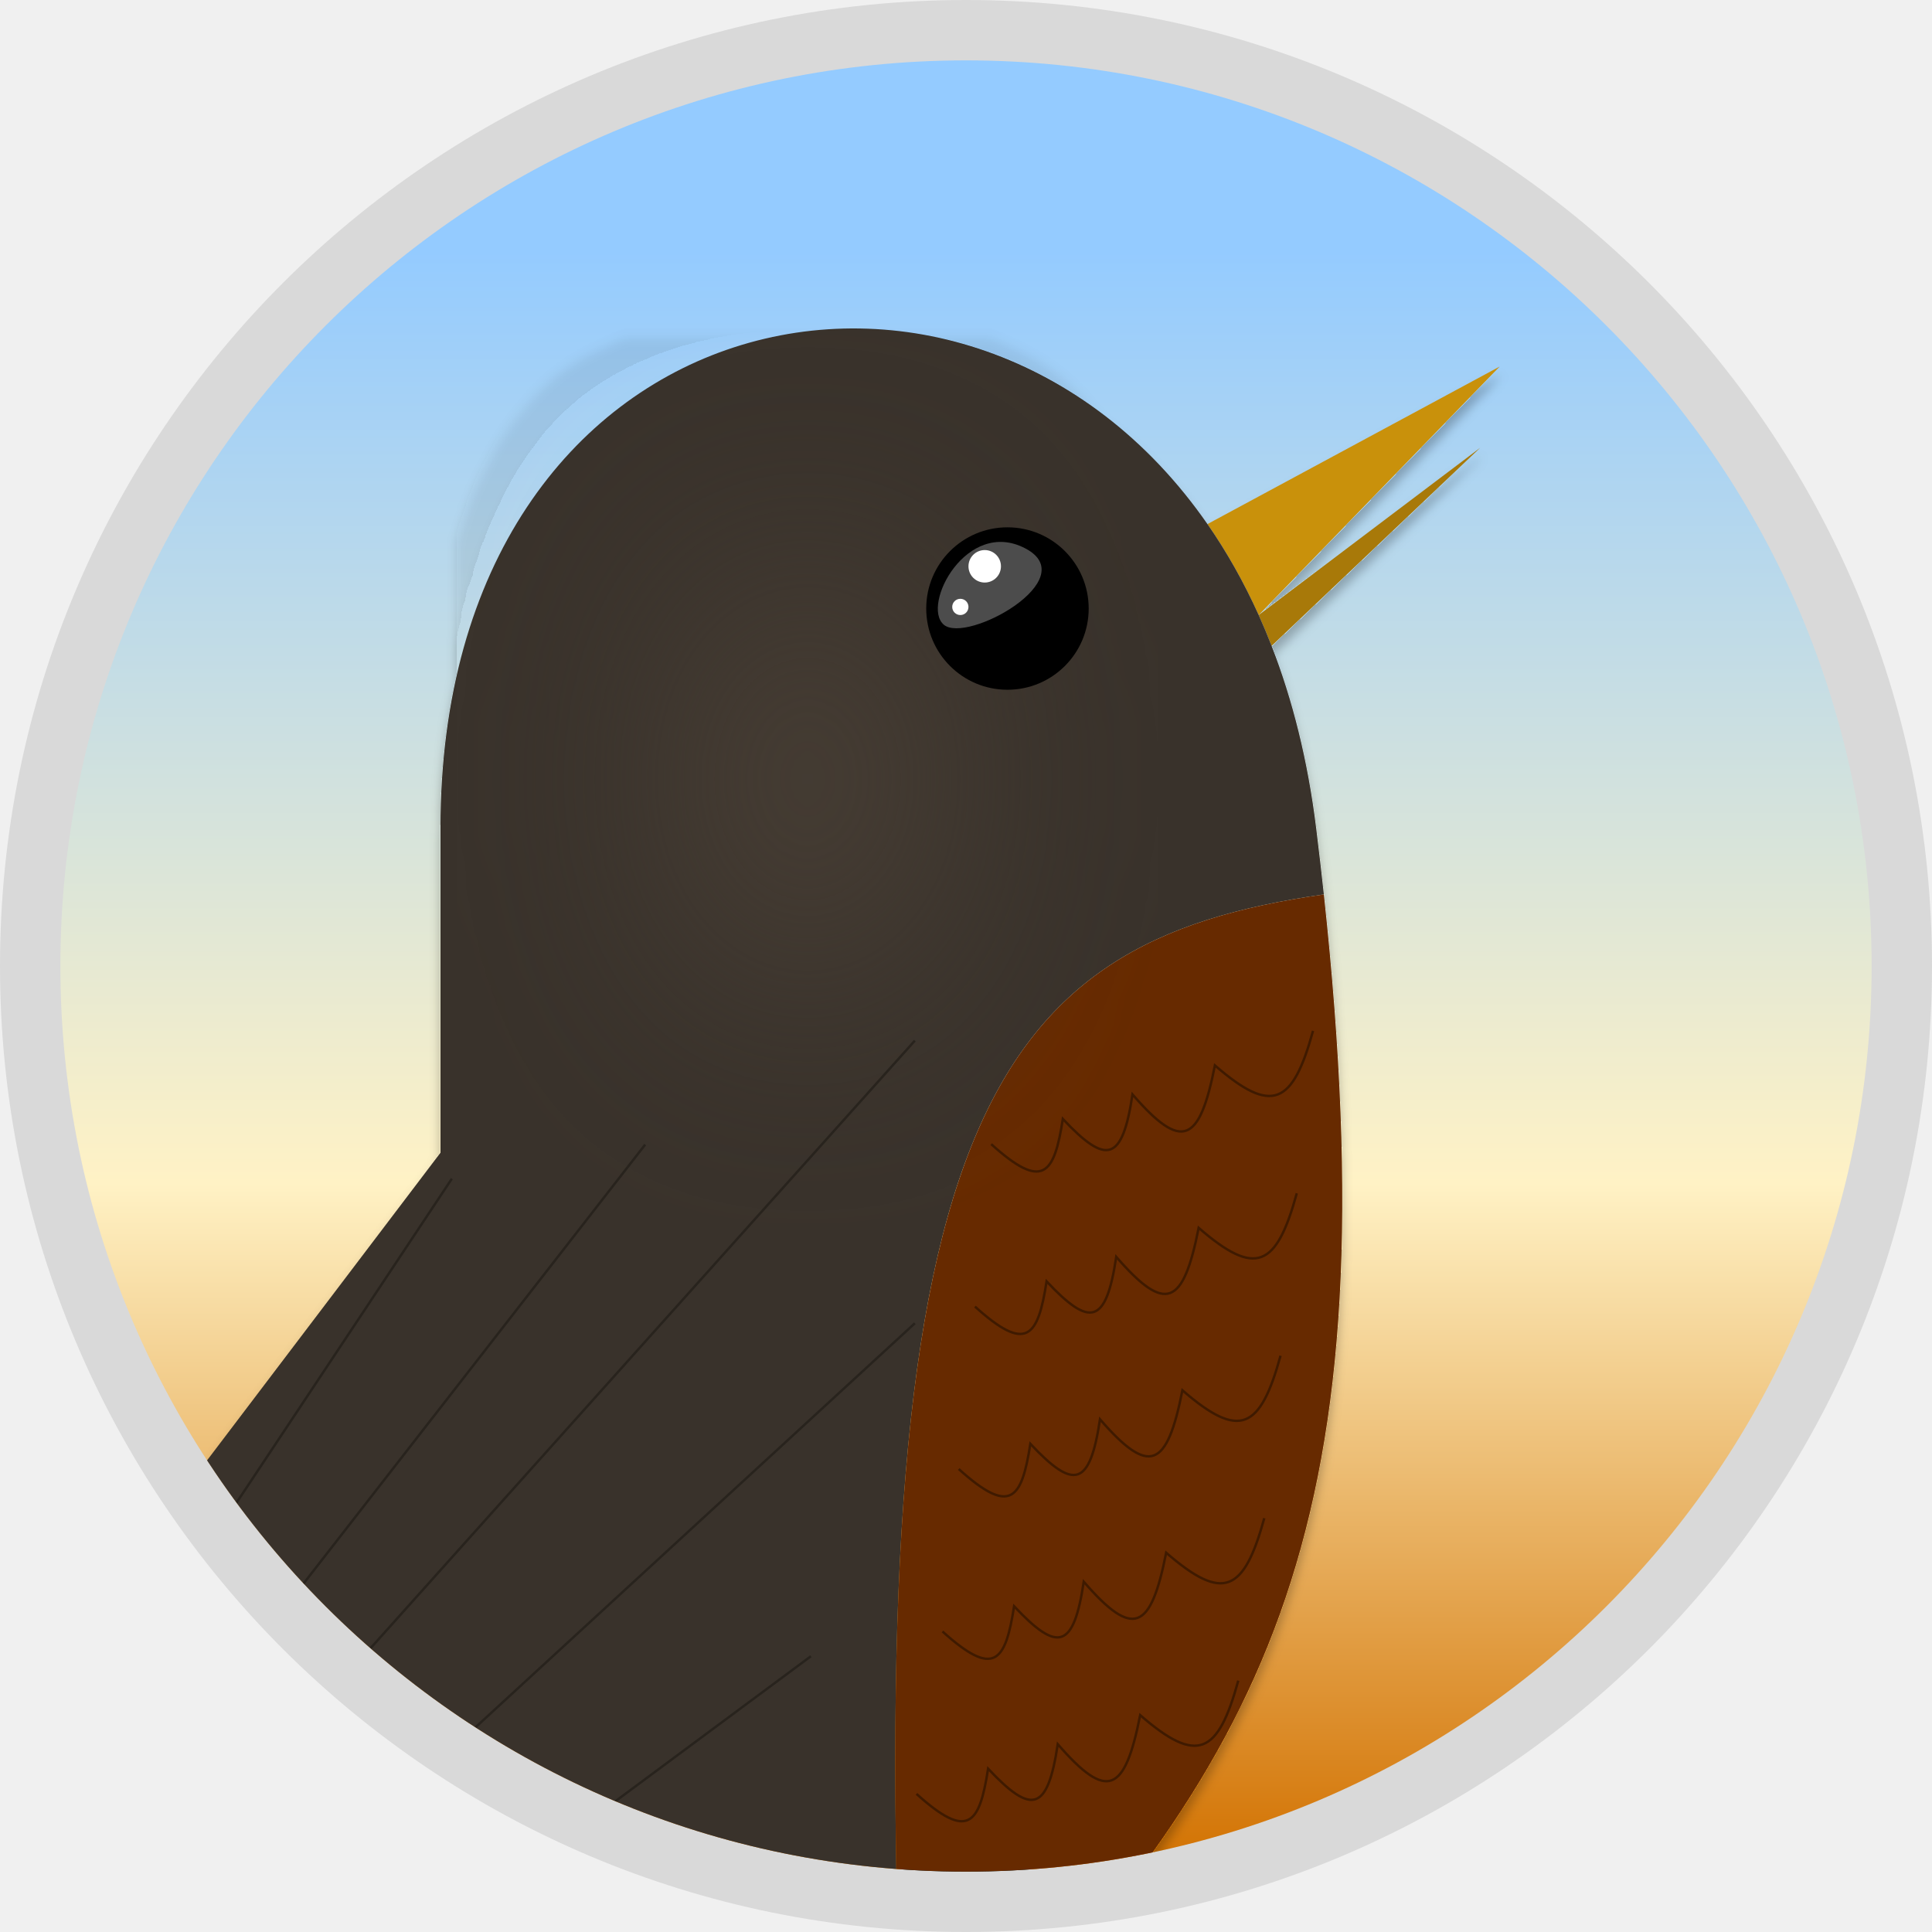
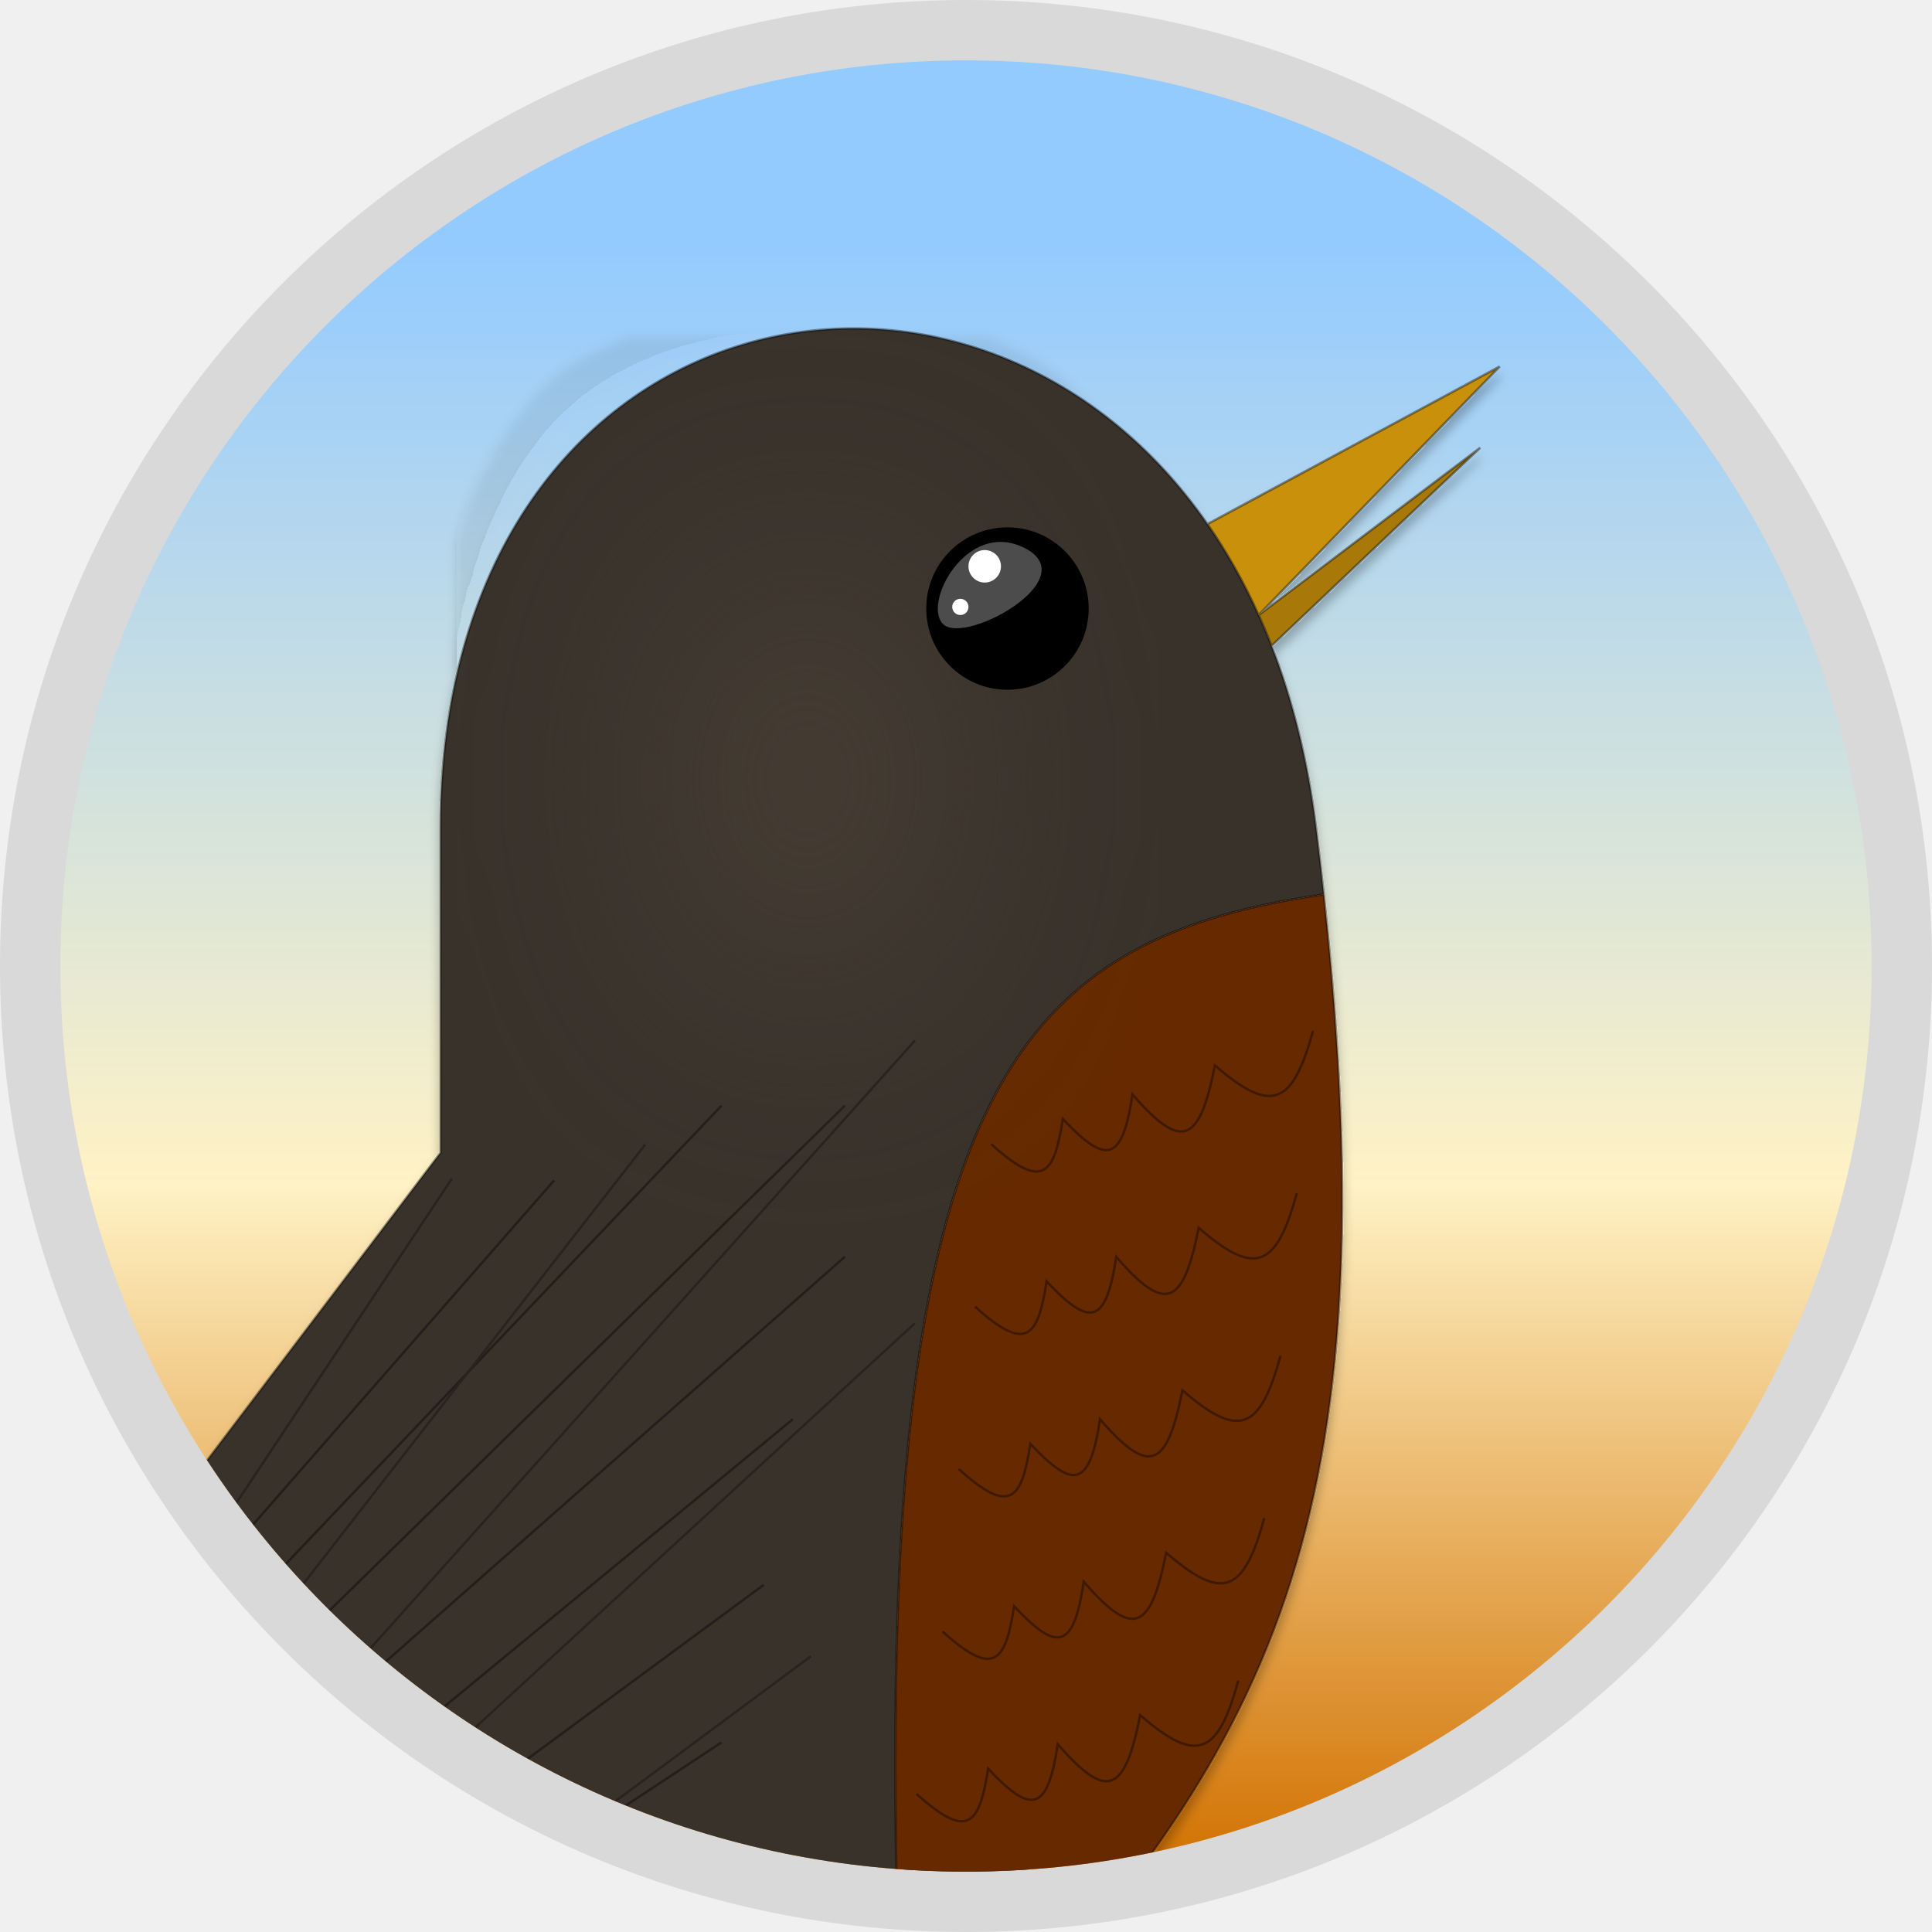
<svg xmlns="http://www.w3.org/2000/svg" width="800" height="800" viewBox="0 0 800 800" fill="none">
  <circle cx="400" cy="400" r="400" fill="#D9D9D9" />
  <circle cx="400" cy="400" r="375" fill="url(#paint0_linear_603_8106)" />
  <mask id="mask0_603_8106" style="mask-type:alpha" maskUnits="userSpaceOnUse" x="25" y="25" width="750" height="750">
    <circle cx="400" cy="400" r="375" fill="#599AD7" />
  </mask>
  <g mask="url(#mask0_603_8106)">
    <g filter="url(#filter0_d_603_8106)">
      <path d="M621 151.764L499.977 217.007C507.858 228.352 514.986 240.905 521.191 254.674L621 151.764Z" fill="#C9910B" />
      <path d="M612.927 185.395L521.191 254.674C523.061 258.823 524.847 263.083 526.545 267.453L612.927 185.395Z" fill="#A87909" />
      <path fill-rule="evenodd" clip-rule="evenodd" d="M182.39 342.786V477.309L-191.175 969.662L-204.443 987.15L-244.76 1040.29L-254.874 1053.62L-285.076 1093.42L-295.538 1107.21L-306 1121L374.114 865.915C356.18 464.237 408.598 390.258 548.179 370.363C547.207 361.372 546.142 352.182 544.983 342.786C541.531 314.785 535.182 289.686 526.545 267.453C524.847 263.083 523.061 258.823 521.191 254.674C514.986 240.905 507.858 228.352 499.977 217.007C400.803 74.235 182.39 122.647 182.39 342.786Z" fill="#39322B" />
      <path d="M402.368 855.318C526.273 724.988 576.337 630.886 548.179 370.363C408.598 390.258 356.18 464.237 374.114 865.915L402.368 855.318Z" fill="#672A00" />
+       <path d="M-306 1121L374.114 865.915M-306 1121L-295.538 1107.21M-306 1121L298.77 721.468M-306 1121L280.607 808.235M499.977 217.007C400.803 74.235 182.39 122.647 182.39 342.786V477.309L-191.175 969.662M499.977 217.007L621 151.764L521.191 254.674M499.977 217.007C507.858 228.352 514.986 240.905 521.191 254.674M521.191 254.674L612.927 185.395L526.545 267.453M521.191 254.674C523.061 258.823 524.847 263.083 526.545 267.453M526.545 267.453C535.182 289.686 541.531 314.785 544.983 342.786C546.142 352.182 547.207 361.372 548.179 370.363M548.179 370.363C576.337 630.886 526.273 724.988 402.368 855.318L374.114 865.915M548.179 370.363C408.598 390.258 356.18 464.237 374.114 865.915M229.48 488.743L-191.175 969.662M-191.175 969.662L-204.443 987.15M298.77 457.803L-204.443 987.15M-204.443 987.15L-244.76 1040.29M349.896 457.803L-244.76 1040.29M-244.76 1040.29L-254.874 1053.62M349.896 520.356L-254.874 1053.62M-254.874 1053.62L-285.076 1093.42M328.369 587.618L-285.076 1093.42M-285.076 1093.42L-295.538 1107.21M316.261 656.224L-295.538 1107.21" stroke="black" stroke-opacity="0.4" />
      <path d="M410.44 473.765C431.813 493.072 436.502 486.467 440.098 463.326C458.171 482.578 464.722 481.16 468.942 453.174C489.444 476.844 496.684 473.369 503.068 441.162C526.713 461.707 535.272 457.464 543.695 426.863" stroke="#3F1A00" />
      <path d="M403.713 541.026C425.086 560.333 429.775 553.728 433.371 530.588C451.444 549.839 457.995 548.421 462.215 520.435C482.717 544.105 489.957 540.63 496.341 508.424C519.986 528.968 528.545 524.726 536.968 494.124" stroke="#3F1A00" />
      <path d="M396.986 608.288C418.359 627.595 423.048 620.989 426.644 597.849C444.717 617.101 451.268 615.682 455.488 587.696C475.99 611.367 483.23 607.891 489.614 575.685C513.259 596.23 521.818 591.987 530.241 561.385" stroke="#3F1A00" />
      <path d="M390.259 675.549C411.632 694.856 416.321 688.251 419.916 665.11C437.99 684.362 444.541 682.944 448.761 654.958C469.263 678.628 476.503 675.153 482.887 642.946C506.532 663.491 515.091 659.248 523.514 628.647" stroke="#3F1A00" />
      <path d="M379.496 742.811C400.869 762.118 405.557 755.512 409.153 732.372C427.226 751.624 433.777 750.205 437.998 722.219C458.499 745.89 465.739 742.414 472.124 710.208C495.768 730.753 504.328 726.51 512.75 695.908" stroke="#3F1A00" />
      <g filter="url(#filter1_f_603_8106)">
        <ellipse cx="334.424" cy="322.608" rx="45.072" ry="90.803" fill="#4C4238" />
      </g>
      <path d="M187.1 488.071L-216.529 1095.44M-216.529 1095.44L267.153 473.946M-216.529 1095.44L378.823 430.898M-216.529 1095.44L378.823 547.933M-216.529 1095.44L335.769 685.819M-216.529 1095.44L307.515 800.163" stroke="#28231D" />
      <ellipse cx="417.167" cy="251.983" rx="33.636" ry="33.631" fill="black" />
      <ellipse cx="407.75" cy="234.495" rx="6.727" ry="6.726" fill="white" />
      <ellipse cx="397.659" cy="251.311" rx="3.364" ry="3.363" fill="white" />
      <path d="M424.601 227.097C400.35 214.317 381.341 250.613 390.804 258.676C400.267 266.739 448.853 239.876 424.601 227.097Z" fill="white" fill-opacity="0.3" />
    </g>
  </g>
  <defs>
-     <filter id="filter0_d_603_8106" x="-310" y="136" width="935" height="993" filterUnits="userSpaceOnUse" color-interpolation-filters="sRGB">
+     <filter id="filter0_d_603_8106" x="-311.444" y="135.5" width="936.803" height="994.576" filterUnits="userSpaceOnUse" color-interpolation-filters="sRGB">
      <feFlood flood-opacity="0" result="BackgroundImageFix" />
      <feColorMatrix in="SourceAlpha" type="matrix" values="0 0 0 0 0 0 0 0 0 0 0 0 0 0 0 0 0 0 127 0" result="hardAlpha" />
      <feOffset dy="4" />
      <feGaussianBlur stdDeviation="2" />
      <feComposite in2="hardAlpha" operator="out" />
      <feColorMatrix type="matrix" values="0 0 0 0 0 0 0 0 0 0 0 0 0 0 0 0 0 0 0.25 0" />
      <feBlend mode="normal" in2="BackgroundImageFix" result="effect1_dropShadow_603_8106" />
      <feBlend mode="normal" in="SourceGraphic" in2="effect1_dropShadow_603_8106" result="shape" />
    </filter>
    <filter id="filter1_f_603_8106" x="189.352" y="131.805" width="290.144" height="381.606" filterUnits="userSpaceOnUse" color-interpolation-filters="sRGB">
      <feFlood flood-opacity="0" result="BackgroundImageFix" />
      <feBlend mode="normal" in="SourceGraphic" in2="BackgroundImageFix" result="shape" />
      <feGaussianBlur stdDeviation="50" result="effect1_foregroundBlur_603_8106" />
    </filter>
    <linearGradient id="paint0_linear_603_8106" x1="400" y1="25" x2="400" y2="775" gradientUnits="userSpaceOnUse">
      <stop offset="0.105" stop-color="#94CBFF" />
      <stop offset="0.62" stop-color="#FFF2C5" />
      <stop offset="0.999" stop-color="#D27100" />
      <stop offset="0.999" stop-color="#FEEF66" />
      <stop offset="0.999" stop-color="#00232E" />
    </linearGradient>
  </defs>
</svg>
